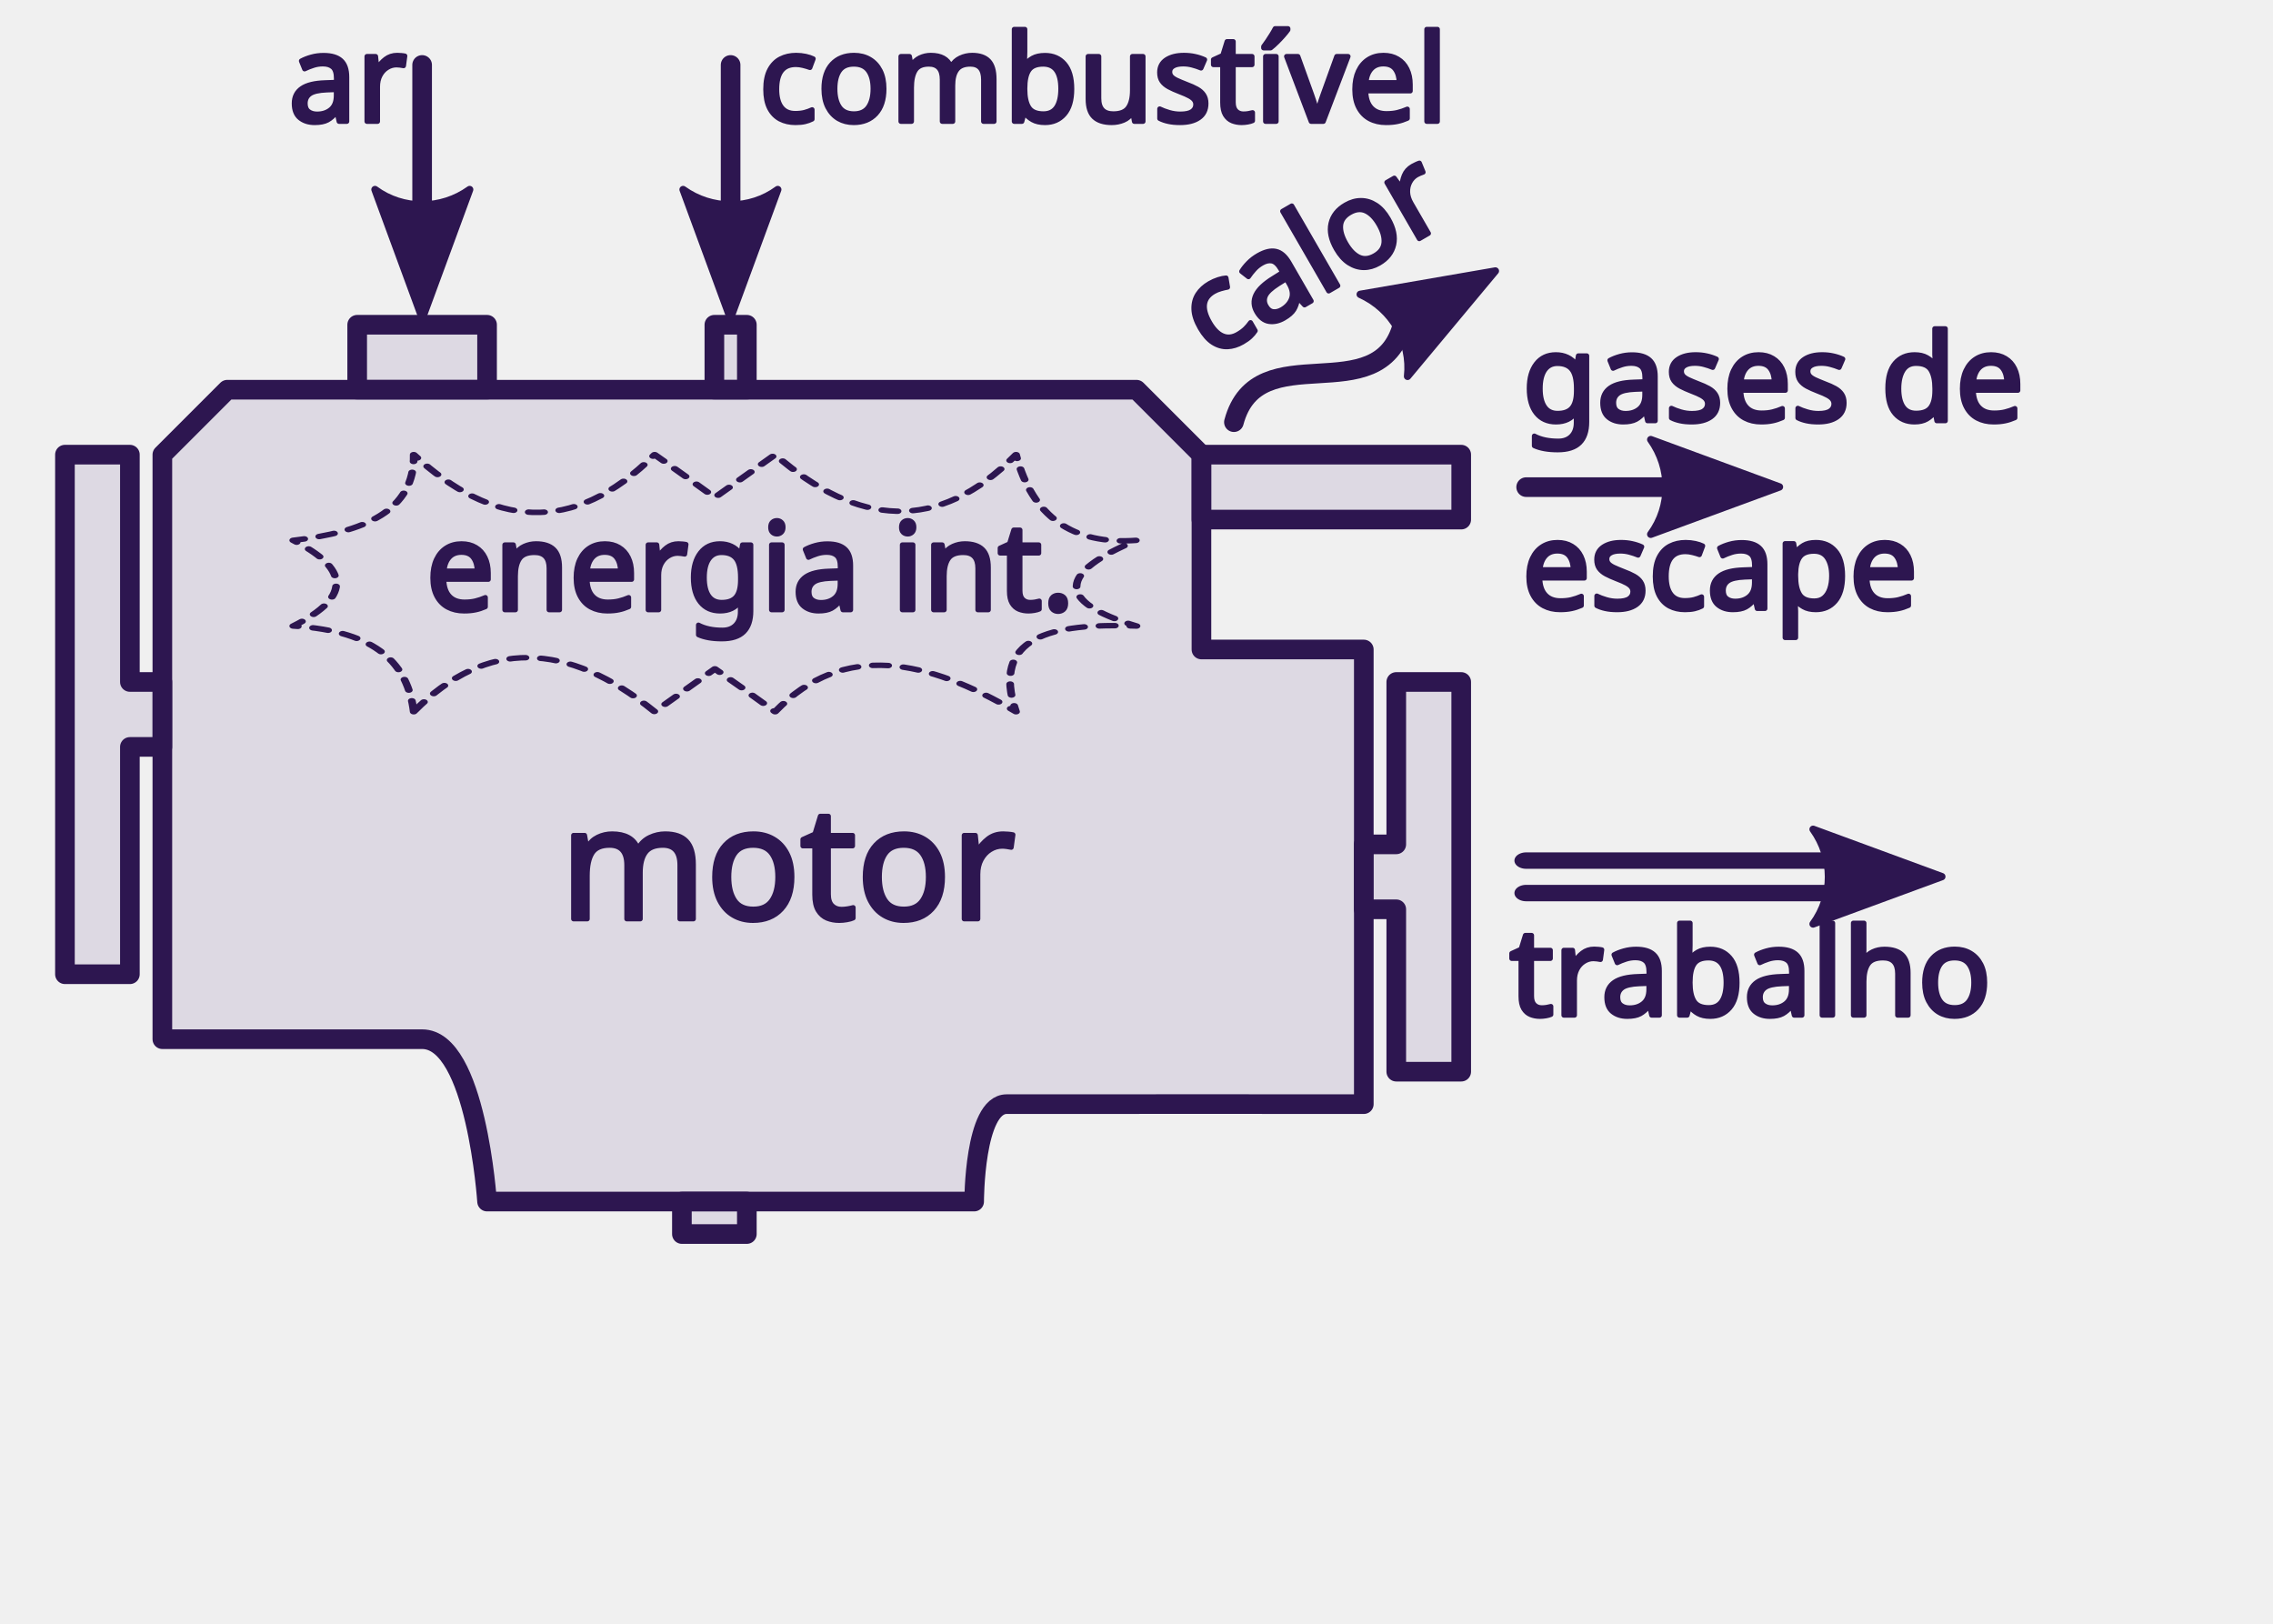
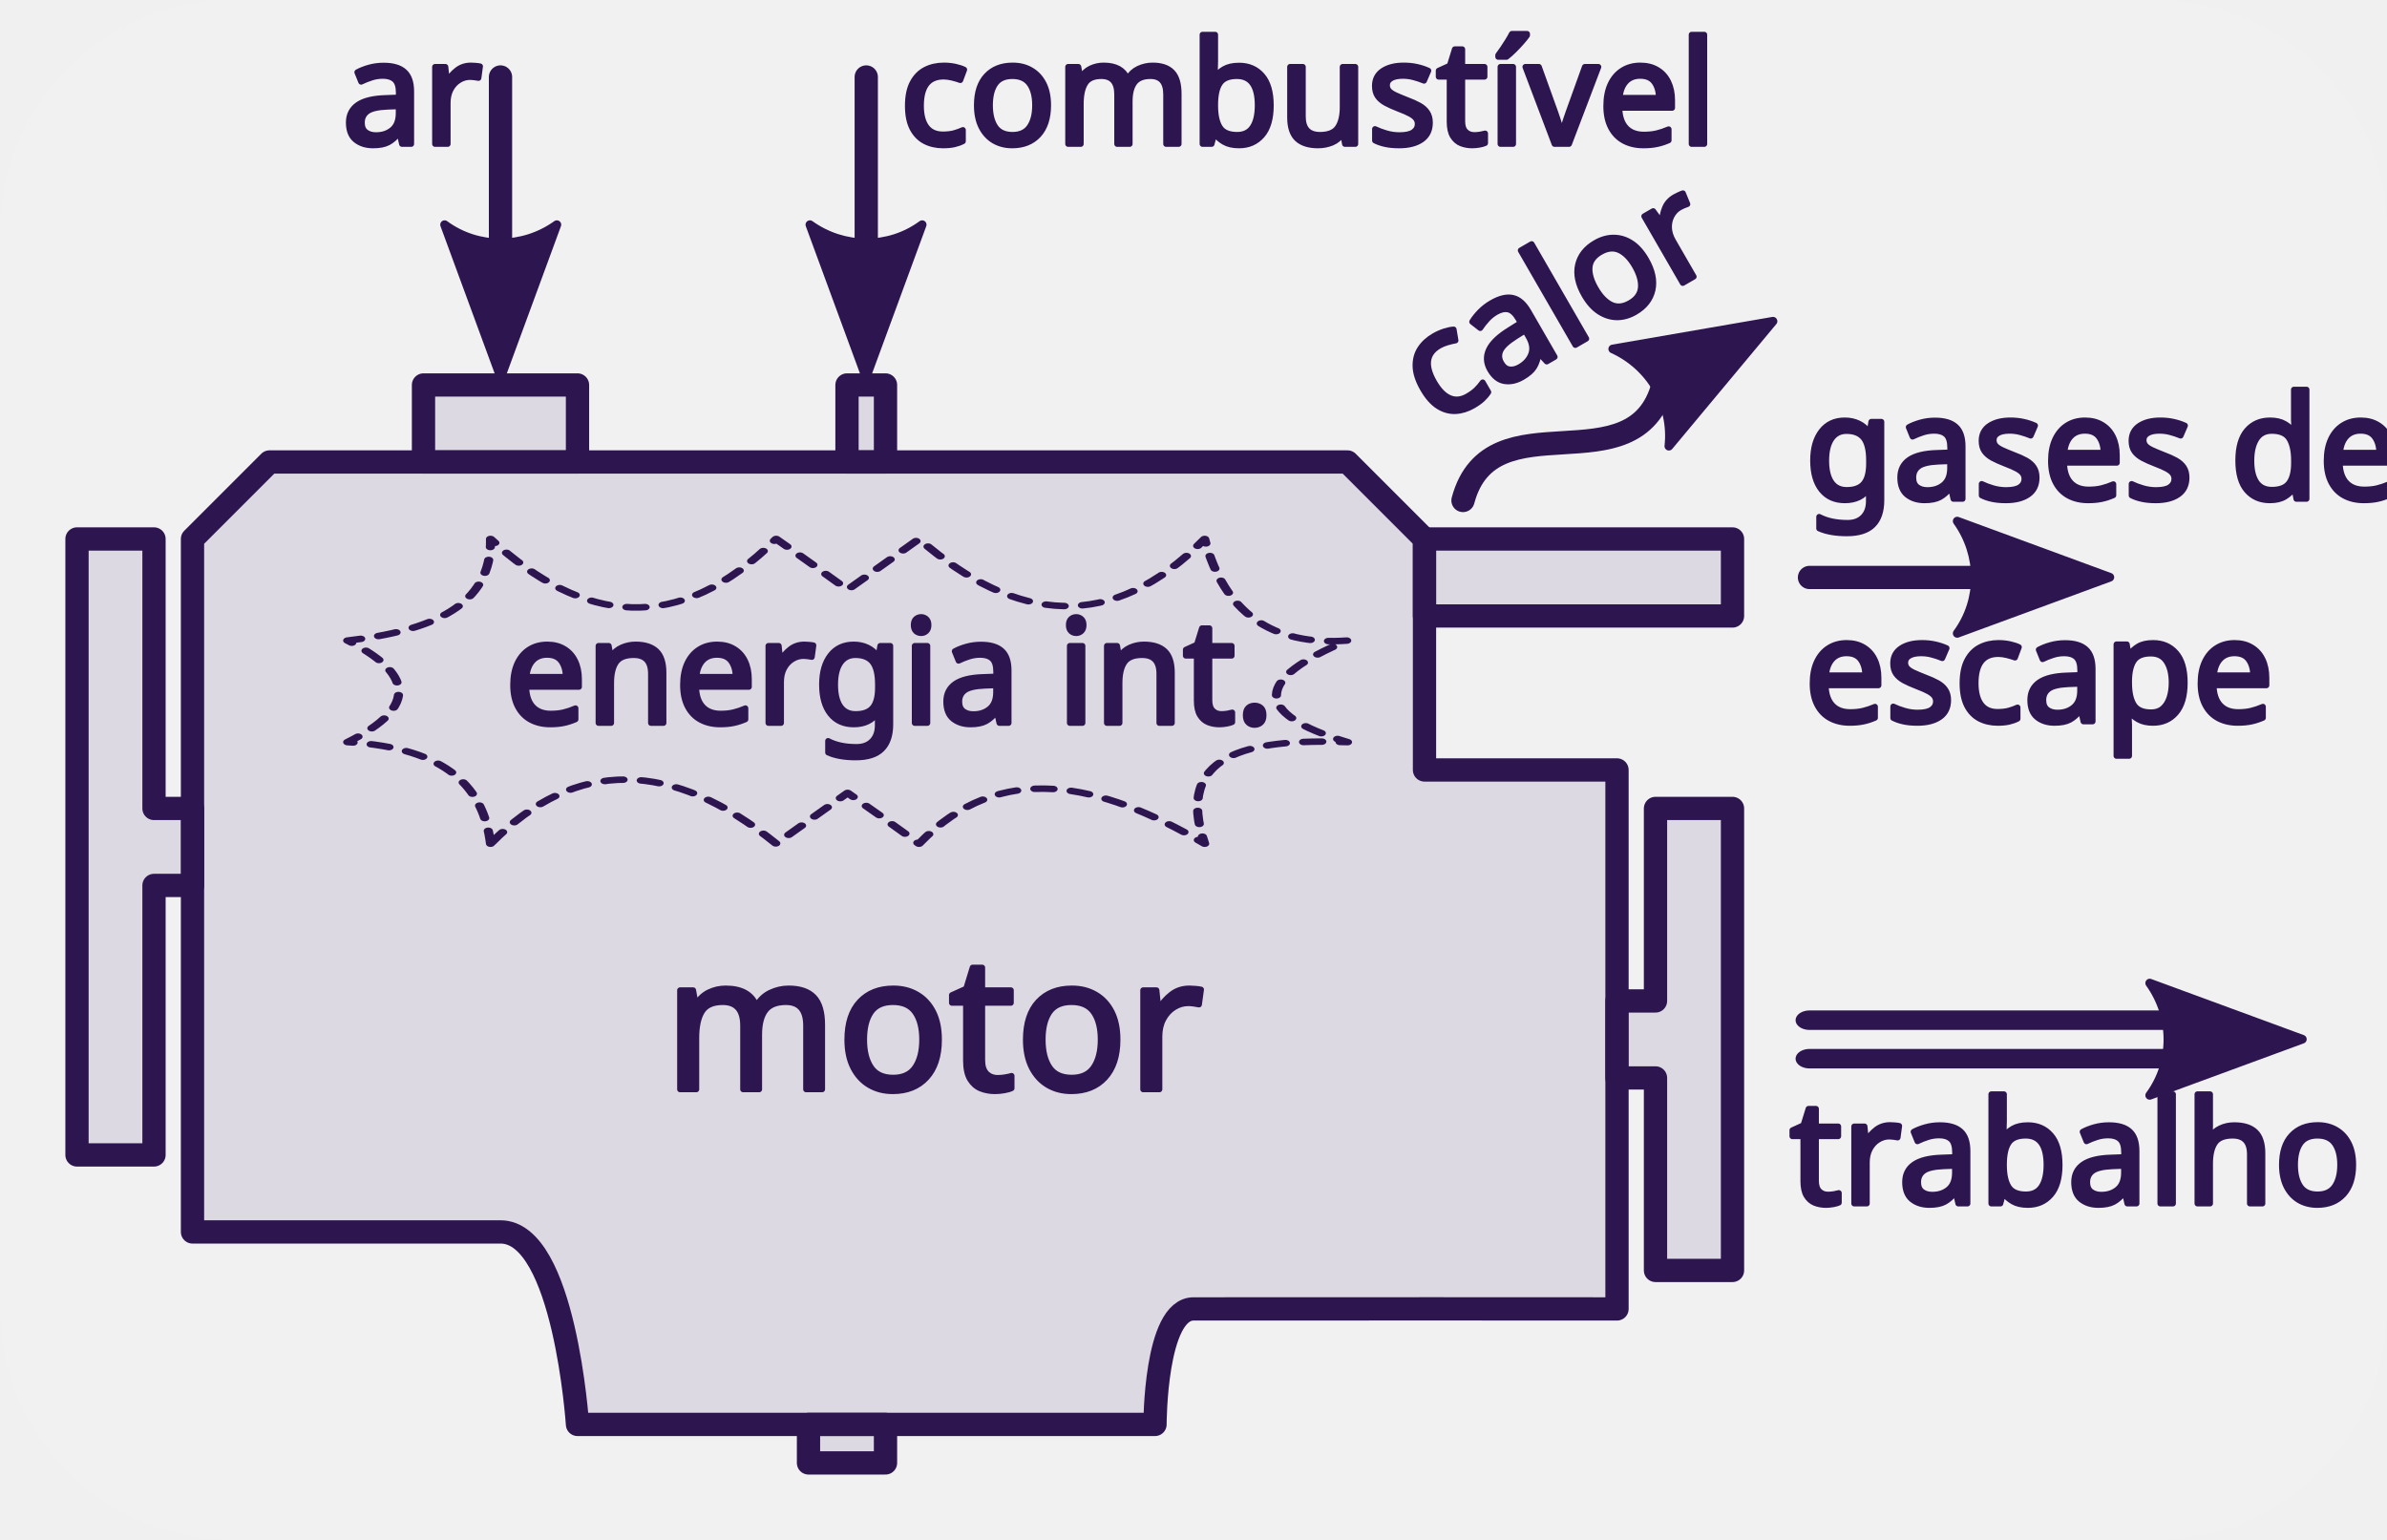
- <svg xmlns="http://www.w3.org/2000/svg" width="700" height="500" viewBox="0 0 700 500" version="1.1" id="svg1097">
+ <svg xmlns="http://www.w3.org/2000/svg" width="620" height="400" viewBox="0 0 620 400" version="1.1" id="svg1097">
  <defs id="defs1091">
-     <marker style="overflow:visible;" id="marker5978" refX="0.0" refY="0.0" orient="auto">
-       <path transform="scale(0.6) rotate(180) translate(0,0)" d="M 8.719,4.034 L -2.207,0.016 L 8.719,-4.002 C 6.973,-1.63 6.983,1.616 8.719,4.034 z " style="fill-rule:evenodd;stroke-width:0.625;stroke-linejoin:round;stroke:#2d1650;stroke-opacity:1;fill:#2d1650;fill-opacity:1" id="path5976" />
+     <marker style="overflow:visible" id="marker5978" refX="0" refY="0" orient="auto">
+       <path transform="scale(-0.6)" d="M 8.719,4.034 -2.207,0.016 8.719,-4.002 c -1.745,2.372 -1.735,5.617 -6e-7,8.035 z" style="fill:#2d1650;fill-opacity:1;fill-rule:evenodd;stroke:#2d1650;stroke-width:0.625;stroke-linejoin:round;stroke-opacity:1" id="path5976" />
    </marker>
-     <marker style="overflow:visible;" id="marker5658" refX="0.0" refY="0.0" orient="auto">
-       <path transform="scale(0.6) rotate(180) translate(0,0)" d="M 8.719,4.034 L -2.207,0.016 L 8.719,-4.002 C 6.973,-1.63 6.983,1.616 8.719,4.034 z " style="fill-rule:evenodd;stroke-width:0.625;stroke-linejoin:round;stroke:#2d1650;stroke-opacity:1;fill:#2d1650;fill-opacity:1" id="path5656" />
+     <marker style="overflow:visible" id="marker5658" refX="0" refY="0" orient="auto">
+       <path transform="scale(-0.6)" d="M 8.719,4.034 -2.207,0.016 8.719,-4.002 c -1.745,2.372 -1.735,5.617 -6e-7,8.035 z" style="fill:#2d1650;fill-opacity:1;fill-rule:evenodd;stroke:#2d1650;stroke-width:0.625;stroke-linejoin:round;stroke-opacity:1" id="path5656" />
    </marker>
-     <marker style="overflow:visible;" id="marker5547" refX="0.0" refY="0.0" orient="auto">
-       <path transform="scale(0.6) rotate(180) translate(0,0)" d="M 8.719,4.034 L -2.207,0.016 L 8.719,-4.002 C 6.973,-1.63 6.983,1.616 8.719,4.034 z " style="fill-rule:evenodd;stroke-width:0.625;stroke-linejoin:round;stroke:#2d1650;stroke-opacity:1;fill:#2d1650;fill-opacity:1" id="path5545" />
+     <marker style="overflow:visible" id="marker5547" refX="0" refY="0" orient="auto">
+       <path transform="scale(-0.6)" d="M 8.719,4.034 -2.207,0.016 8.719,-4.002 c -1.745,2.372 -1.735,5.617 -6e-7,8.035 z" style="fill:#2d1650;fill-opacity:1;fill-rule:evenodd;stroke:#2d1650;stroke-width:0.625;stroke-linejoin:round;stroke-opacity:1" id="path5545" />
    </marker>
-     <marker style="overflow:visible;" id="marker5351" refX="0.0" refY="0.0" orient="auto">
-       <path transform="scale(0.6) rotate(180) translate(0,0)" d="M 8.719,4.034 L -2.207,0.016 L 8.719,-4.002 C 6.973,-1.63 6.983,1.616 8.719,4.034 z " style="fill-rule:evenodd;stroke-width:0.625;stroke-linejoin:round;stroke:#2d1650;stroke-opacity:1;fill:#2d1650;fill-opacity:1" id="path5349" />
+     <marker style="overflow:visible" id="marker5351" refX="0" refY="0" orient="auto">
+       <path transform="scale(-0.6)" d="M 8.719,4.034 -2.207,0.016 8.719,-4.002 c -1.745,2.372 -1.735,5.617 -6e-7,8.035 z" style="fill:#2d1650;fill-opacity:1;fill-rule:evenodd;stroke:#2d1650;stroke-width:0.625;stroke-linejoin:round;stroke-opacity:1" id="path5349" />
    </marker>
-     <marker style="overflow:visible;" id="marker5159" refX="0.0" refY="0.0" orient="auto">
-       <path transform="scale(0.6) rotate(180) translate(0,0)" d="M 8.719,4.034 L -2.207,0.016 L 8.719,-4.002 C 6.973,-1.63 6.983,1.616 8.719,4.034 z " style="fill-rule:evenodd;stroke-width:0.625;stroke-linejoin:round;stroke:#2d1650;stroke-opacity:1;fill:#2d1650;fill-opacity:1" id="path5157" />
+     <marker style="overflow:visible" id="marker5159" refX="0" refY="0" orient="auto">
+       <path transform="scale(-0.6)" d="M 8.719,4.034 -2.207,0.016 8.719,-4.002 c -1.745,2.372 -1.735,5.617 -6e-7,8.035 z" style="fill:#2d1650;fill-opacity:1;fill-rule:evenodd;stroke:#2d1650;stroke-width:0.625;stroke-linejoin:round;stroke-opacity:1" id="path5157" />
    </marker>
-     <marker style="overflow:visible;" id="marker4588" refX="0.0" refY="0.0" orient="auto">
-       <path transform="scale(0.6) rotate(180) translate(0,0)" d="M 8.719,4.034 L -2.207,0.016 L 8.719,-4.002 C 6.973,-1.63 6.983,1.616 8.719,4.034 z " style="fill-rule:evenodd;stroke-width:0.625;stroke-linejoin:round;stroke:#2d1650;stroke-opacity:1;fill:#2d1650;fill-opacity:1" id="path4586" />
+     <marker style="overflow:visible" id="marker4588" refX="0" refY="0" orient="auto">
+       <path transform="scale(-0.6)" d="M 8.719,4.034 -2.207,0.016 8.719,-4.002 c -1.745,2.372 -1.735,5.617 -6e-7,8.035 z" style="fill:#2d1650;fill-opacity:1;fill-rule:evenodd;stroke:#2d1650;stroke-width:0.625;stroke-linejoin:round;stroke-opacity:1" id="path4586" />
    </marker>
-     <marker style="overflow:visible;" id="marker4470" refX="0.0" refY="0.0" orient="auto">
-       <path transform="scale(0.6) rotate(180) translate(0,0)" d="M 8.719,4.034 L -2.207,0.016 L 8.719,-4.002 C 6.973,-1.63 6.983,1.616 8.719,4.034 z " style="fill-rule:evenodd;stroke-width:0.625;stroke-linejoin:round;stroke:#2d1650;stroke-opacity:1;fill:#2d1650;fill-opacity:1" id="path4468" />
+     <marker style="overflow:visible" id="marker4470" refX="0" refY="0" orient="auto">
+       <path transform="scale(-0.6)" d="M 8.719,4.034 -2.207,0.016 8.719,-4.002 c -1.745,2.372 -1.735,5.617 -6e-7,8.035 z" style="fill:#2d1650;fill-opacity:1;fill-rule:evenodd;stroke:#2d1650;stroke-width:0.625;stroke-linejoin:round;stroke-opacity:1" id="path4468" />
    </marker>
-     <marker style="overflow:visible;" id="Arrow1Send" refX="0.0" refY="0.0" orient="auto">
-       <path transform="scale(0.2) rotate(180) translate(6,0)" style="fill-rule:evenodd;stroke:#502d16;stroke-width:1pt;stroke-opacity:1;fill:#502d16;fill-opacity:1" d="M 0.0,0.0 L 5.0,-5.0 L -12.5,0.0 L 5.0,5.0 L 0.0,0.0 z " id="path4111" />
+     <marker style="overflow:visible" id="Arrow1Send" refX="0" refY="0" orient="auto">
+       <path transform="matrix(-0.2,0,0,-0.2,-1.2,0)" style="fill:#502d16;fill-opacity:1;fill-rule:evenodd;stroke:#502d16;stroke-width:1pt;stroke-opacity:1" d="M 0,0 5,-5 -12.5,0 5,5 Z" id="path4111" />
    </marker>
-     <marker style="overflow:visible;" id="Arrow2Mend" refX="0.0" refY="0.0" orient="auto">
-       <path transform="scale(0.6) rotate(180) translate(0,0)" d="M 8.719,4.034 L -2.207,0.016 L 8.719,-4.002 C 6.973,-1.63 6.983,1.616 8.719,4.034 z " style="fill-rule:evenodd;stroke-width:0.625;stroke-linejoin:round;stroke:#502d16;stroke-opacity:1;fill:#502d16;fill-opacity:1" id="path4123" />
+     <marker style="overflow:visible" id="Arrow2Mend" refX="0" refY="0" orient="auto">
+       <path transform="scale(-0.6)" d="M 8.719,4.034 -2.207,0.016 8.719,-4.002 c -1.745,2.372 -1.735,5.617 -6e-7,8.035 z" style="fill:#502d16;fill-opacity:1;fill-rule:evenodd;stroke:#502d16;stroke-width:0.625;stroke-linejoin:round;stroke-opacity:1" id="path4123" />
    </marker>
-     <marker style="overflow:visible;" id="Arrow2Lend" refX="0.0" refY="0.0" orient="auto">
-       <path transform="scale(1.1) rotate(180) translate(1,0)" d="M 8.719,4.034 L -2.207,0.016 L 8.719,-4.002 C 6.973,-1.63 6.983,1.616 8.719,4.034 z " style="fill-rule:evenodd;stroke-width:0.625;stroke-linejoin:round;stroke:#502d16;stroke-opacity:1;fill:#d6d6c2;fill-opacity:0.5" id="path4117" />
+     <marker style="overflow:visible" id="Arrow2Lend" refX="0" refY="0" orient="auto">
+       <path transform="matrix(-1.1,0,0,-1.1,-1.1,0)" d="M 8.719,4.034 -2.207,0.016 8.719,-4.002 c -1.745,2.372 -1.735,5.617 -6e-7,8.035 z" style="fill:#d6d6c2;fill-opacity:0.5;fill-rule:evenodd;stroke:#502d16;stroke-width:0.625;stroke-linejoin:round;stroke-opacity:1" id="path4117" />
    </marker>
-     <marker style="overflow:visible;" id="Arrow1Mend" refX="0.0" refY="0.0" orient="auto">
-       <path transform="scale(0.4) rotate(180) translate(10,0)" style="fill-rule:evenodd;stroke:#502d16;stroke-width:1pt;stroke-opacity:1;fill:#d6d6c2;fill-opacity:0.5" d="M 0.0,0.0 L 5.0,-5.0 L -12.5,0.0 L 5.0,5.0 L 0.0,0.0 z " id="path4105" />
+     <marker style="overflow:visible" id="Arrow1Mend" refX="0" refY="0" orient="auto">
+       <path transform="matrix(-0.4,0,0,-0.4,-4,0)" style="fill:#d6d6c2;fill-opacity:0.5;fill-rule:evenodd;stroke:#502d16;stroke-width:1pt;stroke-opacity:1" d="M 0,0 5,-5 -12.5,0 5,5 Z" id="path4105" />
    </marker>
    <clipPath clipPathUnits="userSpaceOnUse" id="clipPath176">
      <path d="M 154.072,85.409 H 403.834 V 236.73 H 154.072 Z" id="path174" />
    </clipPath>
  </defs>
  <g id="layer1" transform="translate(0,-238.25)" style="display:none">
    <rect style="opacity:1;fill:none;fill-opacity:1;stroke:#00ffff;stroke-width:1.512;stroke-linecap:round;stroke-linejoin:round;stroke-miterlimit:4;stroke-dasharray:none;stroke-opacity:1" id="rect4660" width="10" height="40" x="100" y="220" transform="translate(170,58.24998)" />
    <rect style="opacity:1;fill:none;fill-opacity:1;stroke:#00ffff;stroke-width:1.512;stroke-linecap:round;stroke-linejoin:round;stroke-miterlimit:4;stroke-dasharray:none;stroke-opacity:1" id="rect4662" width="10" height="40" x="100" y="220" transform="translate(275,58.24998)" />
  </g>
  <g id="layer2">
+     <rect style="opacity:0.25;fill:#ffffff;fill-opacity:0.2;stroke:none;stroke-width:2;stroke-linecap:round;stroke-linejoin:round" id="rect7771" width="620" height="400" x="0" y="0" ry="60" />
    <g id="g4574" transform="translate(-150,-20)" />
    <text xml:space="preserve" style="font-size:37.333px;font-family:'SBL BibLit';-inkscape-font-specification:'SBL BibLit';display:inline;fill:#2d1650;fill-opacity:1;stroke:#2d1650;stroke-width:1.512;stroke-linecap:round;stroke-linejoin:round;stroke-miterlimit:4;stroke-dasharray:none;stroke-opacity:1" x="70" y="60" id="text4528" transform="translate(18.88284,-22.60939)">
      <tspan id="tspan4526" x="70" y="60" style="font-size:37.333px;fill:#2d1650;fill-opacity:1;stroke:#2d1650;stroke-opacity:1">ar</tspan>
    </text>
    <path style="font-variation-settings:normal;display:inline;vector-effect:none;fill:none;fill-opacity:1;stroke:#2d1650;stroke-width:6.047;stroke-linecap:round;stroke-linejoin:round;stroke-miterlimit:4;stroke-dasharray:none;stroke-dashoffset:0;stroke-opacity:1;marker-end:url(#marker4470);stop-color:#000000" d="m 280,40 v 70" id="path4094" transform="translate(-150,-20)" />
    <text xml:space="preserve" style="font-size:37.333px;font-family:'SBL BibLit';-inkscape-font-specification:'SBL BibLit';display:inline;fill:#2d1650;fill-opacity:1;stroke:#2d1650;stroke-width:1.512;stroke-linecap:round;stroke-linejoin:round;stroke-miterlimit:4;stroke-dasharray:none;stroke-opacity:1" x="70" y="60" id="text4658" transform="translate(163.7604,-22.60939)">
      <tspan id="tspan4656" x="70" y="60" style="font-size:37.333px;fill:#2d1650;fill-opacity:1;stroke:#2d1650;stroke-opacity:1">combustível</tspan>
    </text>
    <path style="font-variation-settings:normal;display:inline;vector-effect:none;fill:none;fill-opacity:1;stroke:#2d1650;stroke-width:6.047;stroke-linecap:round;stroke-linejoin:round;stroke-miterlimit:4;stroke-dasharray:none;stroke-dashoffset:0;stroke-opacity:1;marker-end:url(#marker4588);stop-color:#000000" d="m 280,40 v 70" id="path4584" transform="matrix(-1,0,0,1,505,-20)" />
    <g id="g4916" transform="translate(-150,-20)">
      <g id="g4901">
        <path style="font-variation-settings:normal;vector-effect:none;fill:#cac2d6;fill-opacity:0.5;stroke:#2d1650;stroke-width:6.047;stroke-linecap:round;stroke-linejoin:round;stroke-miterlimit:4;stroke-dasharray:none;stroke-dashoffset:0;stroke-opacity:1;stop-color:#000000" d="m 260,140 v -20 h 40 v 20 z" id="path4090" />
        <path style="font-variation-settings:normal;vector-effect:none;fill:#cac2d6;fill-opacity:0.5;stroke:#2d1650;stroke-width:6.047;stroke-linecap:round;stroke-linejoin:round;stroke-miterlimit:4;stroke-dasharray:none;stroke-dashoffset:0;stroke-opacity:1;stop-color:#000000" d="m 370,140 v -20 h 10 v 20 z" id="path4092" />
        <path style="font-variation-settings:normal;vector-effect:none;fill:#cac2d6;fill-opacity:0.5;stroke:#2d1650;stroke-width:6.047;stroke-linecap:round;stroke-linejoin:round;stroke-miterlimit:4;stroke-dasharray:none;stroke-dashoffset:0;stroke-opacity:1;stop-color:#000000" d="m 200,160 v 180 h 80 c 16.667,0 20,50 20,50 h 150 c 0,0 4e-5,-29.972 10,-30 19.152,-0.054 110,0 110,0 V 220 H 520 V 160 L 500,140 H 220 Z" id="path4074" />
        <path style="font-variation-settings:normal;vector-effect:none;fill:#cac2d6;fill-opacity:0.5;stroke:#2d1650;stroke-width:6.047;stroke-linecap:round;stroke-linejoin:round;stroke-miterlimit:4;stroke-dasharray:none;stroke-dashoffset:0;stroke-opacity:1;stop-color:#000000" d="m 200,230 h -10 v -70 h -20 v 160 h 20 v -70 h 10 v -20" id="path4082" />
        <path style="font-variation-settings:normal;vector-effect:none;fill:#cac2d6;fill-opacity:0.5;stroke:#2d1650;stroke-width:6.047;stroke-linecap:round;stroke-linejoin:round;stroke-miterlimit:4;stroke-dasharray:none;stroke-dashoffset:0;stroke-opacity:1;stop-color:#000000" d="m 340,390 v 10 h 20 v -10 z" id="path4084" transform="translate(20)" />
        <path style="font-variation-settings:normal;vector-effect:none;fill:#cac2d6;fill-opacity:0.5;stroke:#2d1650;stroke-width:6.047;stroke-linecap:round;stroke-linejoin:round;stroke-miterlimit:4;stroke-dasharray:none;stroke-dashoffset:0;stroke-opacity:1;stop-color:#000000" d="m 520,290 h 10 v -50 h 20 v 120 h -20 v -50 h -10 z" id="path4088" transform="translate(50,-10)" />
        <path style="font-variation-settings:normal;vector-effect:none;fill:#cac2d6;fill-opacity:0.5;stroke:#2d1650;stroke-width:6.047;stroke-linecap:round;stroke-linejoin:round;stroke-miterlimit:4;stroke-dasharray:none;stroke-dashoffset:0;stroke-opacity:1;stop-color:#000000" d="m 530,240 h 20 v 80 h -20 z" id="path5529" transform="rotate(-90,495,215)" />
      </g>
      <text xml:space="preserve" style="font-size:48px;font-family:'SBL BibLit';-inkscape-font-specification:'SBL BibLit';fill:#2d1650;fill-opacity:1;stroke:#2d1650;stroke-width:1.512;stroke-linecap:round;stroke-linejoin:round;stroke-miterlimit:4;stroke-dasharray:none;stroke-opacity:1" x="300" y="260" id="text4564" transform="translate(22.5625,42.96094)">
        <tspan id="tspan4562" x="300" y="260">motor</tspan>
      </text>
      <g id="g4893">
        <path style="font-variation-settings:normal;opacity:1;vector-effect:none;fill:none;fill-opacity:0.5;stroke:#2d1650;stroke-width:1.279;stroke-linecap:round;stroke-linejoin:round;stroke-miterlimit:4;stroke-dasharray:2.557, 2.557;stroke-dashoffset:0;stroke-opacity:1;stop-color:#000000;stop-opacity:1" d="m 280,220 c -0.98,-10.845 -5.85,-18.832 -20,-20 10.257,-7.147 8.792,-13.745 0,-20 11.707,-1.903 20.213,-6.831 20,-20 12.973,16.723 26.253,19.201 40,0 5.216,5.108 6.377,6.363 10,10 l 10,-10 c 13.639,16.715 27.005,18.502 40,0 2.721,14.541 9.449,21.084 20,20 -12.917,7.552 -13.61,14.266 0,20 -14.227,-0.758 -24.284,2.58 -20,20 -14.692,-12.08 -28.538,-16.643 -40,0 -5.693,-5.75 -5.724,-5.815 -10,-10 l -10,10 c -14.574,-16.551 -27.948,-17.1 -40,0 z" id="path4839" transform="matrix(1.854927,0,0,1.319247,-241.9708,-51.07954)" />
        <text xml:space="preserve" style="font-size:37.333px;font-family:'SBL BibLit';-inkscape-font-specification:'SBL BibLit';display:inline;opacity:1;fill:#2d1650;fill-opacity:1;stroke:#2d1650;stroke-width:1.512;stroke-linecap:round;stroke-linejoin:round;stroke-miterlimit:4;stroke-dasharray:none;stroke-opacity:1" x="70" y="60" id="text4843" transform="translate(211.2333,147.7896)">
          <tspan id="tspan4841" x="70" y="60" style="font-size:37.333px;fill:#2d1650;fill-opacity:1;stroke:#2d1650;stroke-opacity:1">energia int.</tspan>
        </text>
      </g>
    </g>
    <g id="g5930">
      <text xml:space="preserve" style="font-size:37.333px;font-family:'SBL BibLit';-inkscape-font-specification:'SBL BibLit';display:inline;fill:#2d1650;fill-opacity:1;stroke:#2d1650;stroke-width:1.512;stroke-linecap:round;stroke-linejoin:round;stroke-miterlimit:4;stroke-dasharray:none;stroke-opacity:1" x="70" y="60" id="text5062" transform="translate(394.9629,252.6172)">
        <tspan id="tspan5060" x="70" y="60" style="font-size:37.333px;fill:#2d1650;fill-opacity:1;stroke:#2d1650;stroke-opacity:1">trabalho</tspan>
      </text>
      <g id="g5505" transform="translate(-20,-10)">
        <path style="font-variation-settings:normal;display:inline;vector-effect:none;fill:none;fill-opacity:1;stroke:#2d1650;stroke-width:6.047;stroke-linecap:round;stroke-linejoin:round;stroke-miterlimit:4;stroke-dasharray:none;stroke-dashoffset:0;stroke-opacity:1;marker-end:url(#marker5159);stop-color:#000000" d="m 280,90 v 20" id="path5155" transform="rotate(-90,530,30)" />
        <g id="g5451" transform="matrix(1.428572,0,0,1,-281.4287,-25)" style="stroke-width:0.837">
          <path style="font-variation-settings:normal;display:inline;vector-effect:none;fill:none;fill-opacity:1;stroke:#2d1650;stroke-width:5.059;stroke-linecap:round;stroke-linejoin:round;stroke-miterlimit:4;stroke-dasharray:none;stroke-dashoffset:0;stroke-opacity:1;stop-color:#000000" d="m 280,40 v 70" id="path5347" transform="rotate(-90,540,40)" />
          <path style="font-variation-settings:normal;display:inline;vector-effect:none;fill:none;fill-opacity:1;stroke:#2d1650;stroke-width:5.059;stroke-linecap:round;stroke-linejoin:round;stroke-miterlimit:4;stroke-dasharray:none;stroke-dashoffset:0;stroke-opacity:1;stop-color:#000000" d="m 280,40 v 70" id="path5447" transform="rotate(-90,545,45)" />
        </g>
      </g>
    </g>
    <g id="g5843" transform="rotate(-30,382.6795,289.282)">
      <text xml:space="preserve" style="font-size:37.333px;font-family:'SBL BibLit';-inkscape-font-specification:'SBL BibLit';display:inline;fill:#2d1650;fill-opacity:1;stroke:#2d1650;stroke-width:1.512;stroke-linecap:round;stroke-linejoin:round;stroke-miterlimit:4;stroke-dasharray:none;stroke-opacity:1" x="70" y="60" id="text5539" transform="translate(393.4258,69.61719)">
        <tspan id="tspan5537" x="70" y="60" style="font-size:37.333px;fill:#2d1650;fill-opacity:1;stroke:#2d1650;stroke-opacity:1">calor</tspan>
      </text>
      <g id="g5818">
        <path style="font-variation-settings:normal;display:inline;vector-effect:none;fill:none;fill-opacity:1;stroke:#2d1650;stroke-width:6.047;stroke-linecap:round;stroke-linejoin:round;stroke-miterlimit:4;stroke-dasharray:none;stroke-dashoffset:0;stroke-opacity:1;marker-end:url(#marker5547);stop-color:#000000" d="m 280,90 v 20" id="path5541" transform="rotate(-90,432.5,-2.5)" />
        <path style="font-variation-settings:normal;display:inline;vector-effect:none;fill:none;fill-opacity:1;stroke:#2d1650;stroke-width:6.047;stroke-linecap:round;stroke-linejoin:round;stroke-miterlimit:4;stroke-dasharray:none;stroke-dashoffset:0;stroke-opacity:1;stop-color:#000000" d="m 280,40 c 20,20 -20,40 0,60" id="path5654" transform="rotate(-90,425,5)" />
      </g>
    </g>
    <text xml:space="preserve" style="font-size:37.333px;font-family:'SBL BibLit';-inkscape-font-specification:'SBL BibLit';fill:#2d1650;fill-opacity:1;stroke:#2d1650;stroke-width:2;stroke-linecap:round;stroke-linejoin:round;stroke-miterlimit:4;stroke-dasharray:4, 4;stroke-dashoffset:0;stroke-opacity:1" x="590" y="130" id="text6088">
      <tspan id="tspan6086" x="590" y="130" />
    </text>
    <g id="g6196">
      <text xml:space="preserve" style="font-size:37.333px;font-family:'SBL BibLit';-inkscape-font-specification:'SBL BibLit';display:inline;fill:#2d1650;fill-opacity:1;stroke:#2d1650;stroke-width:1.512;stroke-linecap:round;stroke-linejoin:round;stroke-miterlimit:4;stroke-dasharray:none;stroke-opacity:1" x="70" y="60" id="text5970" transform="translate(398.7606,127.3906)">
        <tspan id="tspan5968" x="70" y="60" style="font-size:37.333px;fill:#2d1650;fill-opacity:1;stroke:#2d1650;stroke-opacity:1">escape</tspan>
      </text>
      <path style="font-variation-settings:normal;display:inline;vector-effect:none;fill:none;fill-opacity:1;stroke:#2d1650;stroke-width:6.047;stroke-linecap:round;stroke-linejoin:round;stroke-miterlimit:4;stroke-dasharray:none;stroke-dashoffset:0;stroke-opacity:1;marker-end:url(#marker5978);stop-color:#000000" d="m 280,40 v 70" id="path5972" transform="rotate(-90,430,0)" />
      <text xml:space="preserve" style="font-size:37.333px;font-family:'SBL BibLit';-inkscape-font-specification:'SBL BibLit';display:inline;fill:#2d1650;fill-opacity:1;stroke:#2d1650;stroke-width:1.512;stroke-linecap:round;stroke-linejoin:round;stroke-miterlimit:4;stroke-dasharray:none;stroke-opacity:1" x="70" y="60" id="text6175" transform="translate(398.888,69.58116)">
        <tspan id="tspan6173" x="70" y="60" style="font-size:37.333px;fill:#2d1650;fill-opacity:1;stroke:#2d1650;stroke-opacity:1">gases de</tspan>
      </text>
    </g>
  </g>
</svg>
